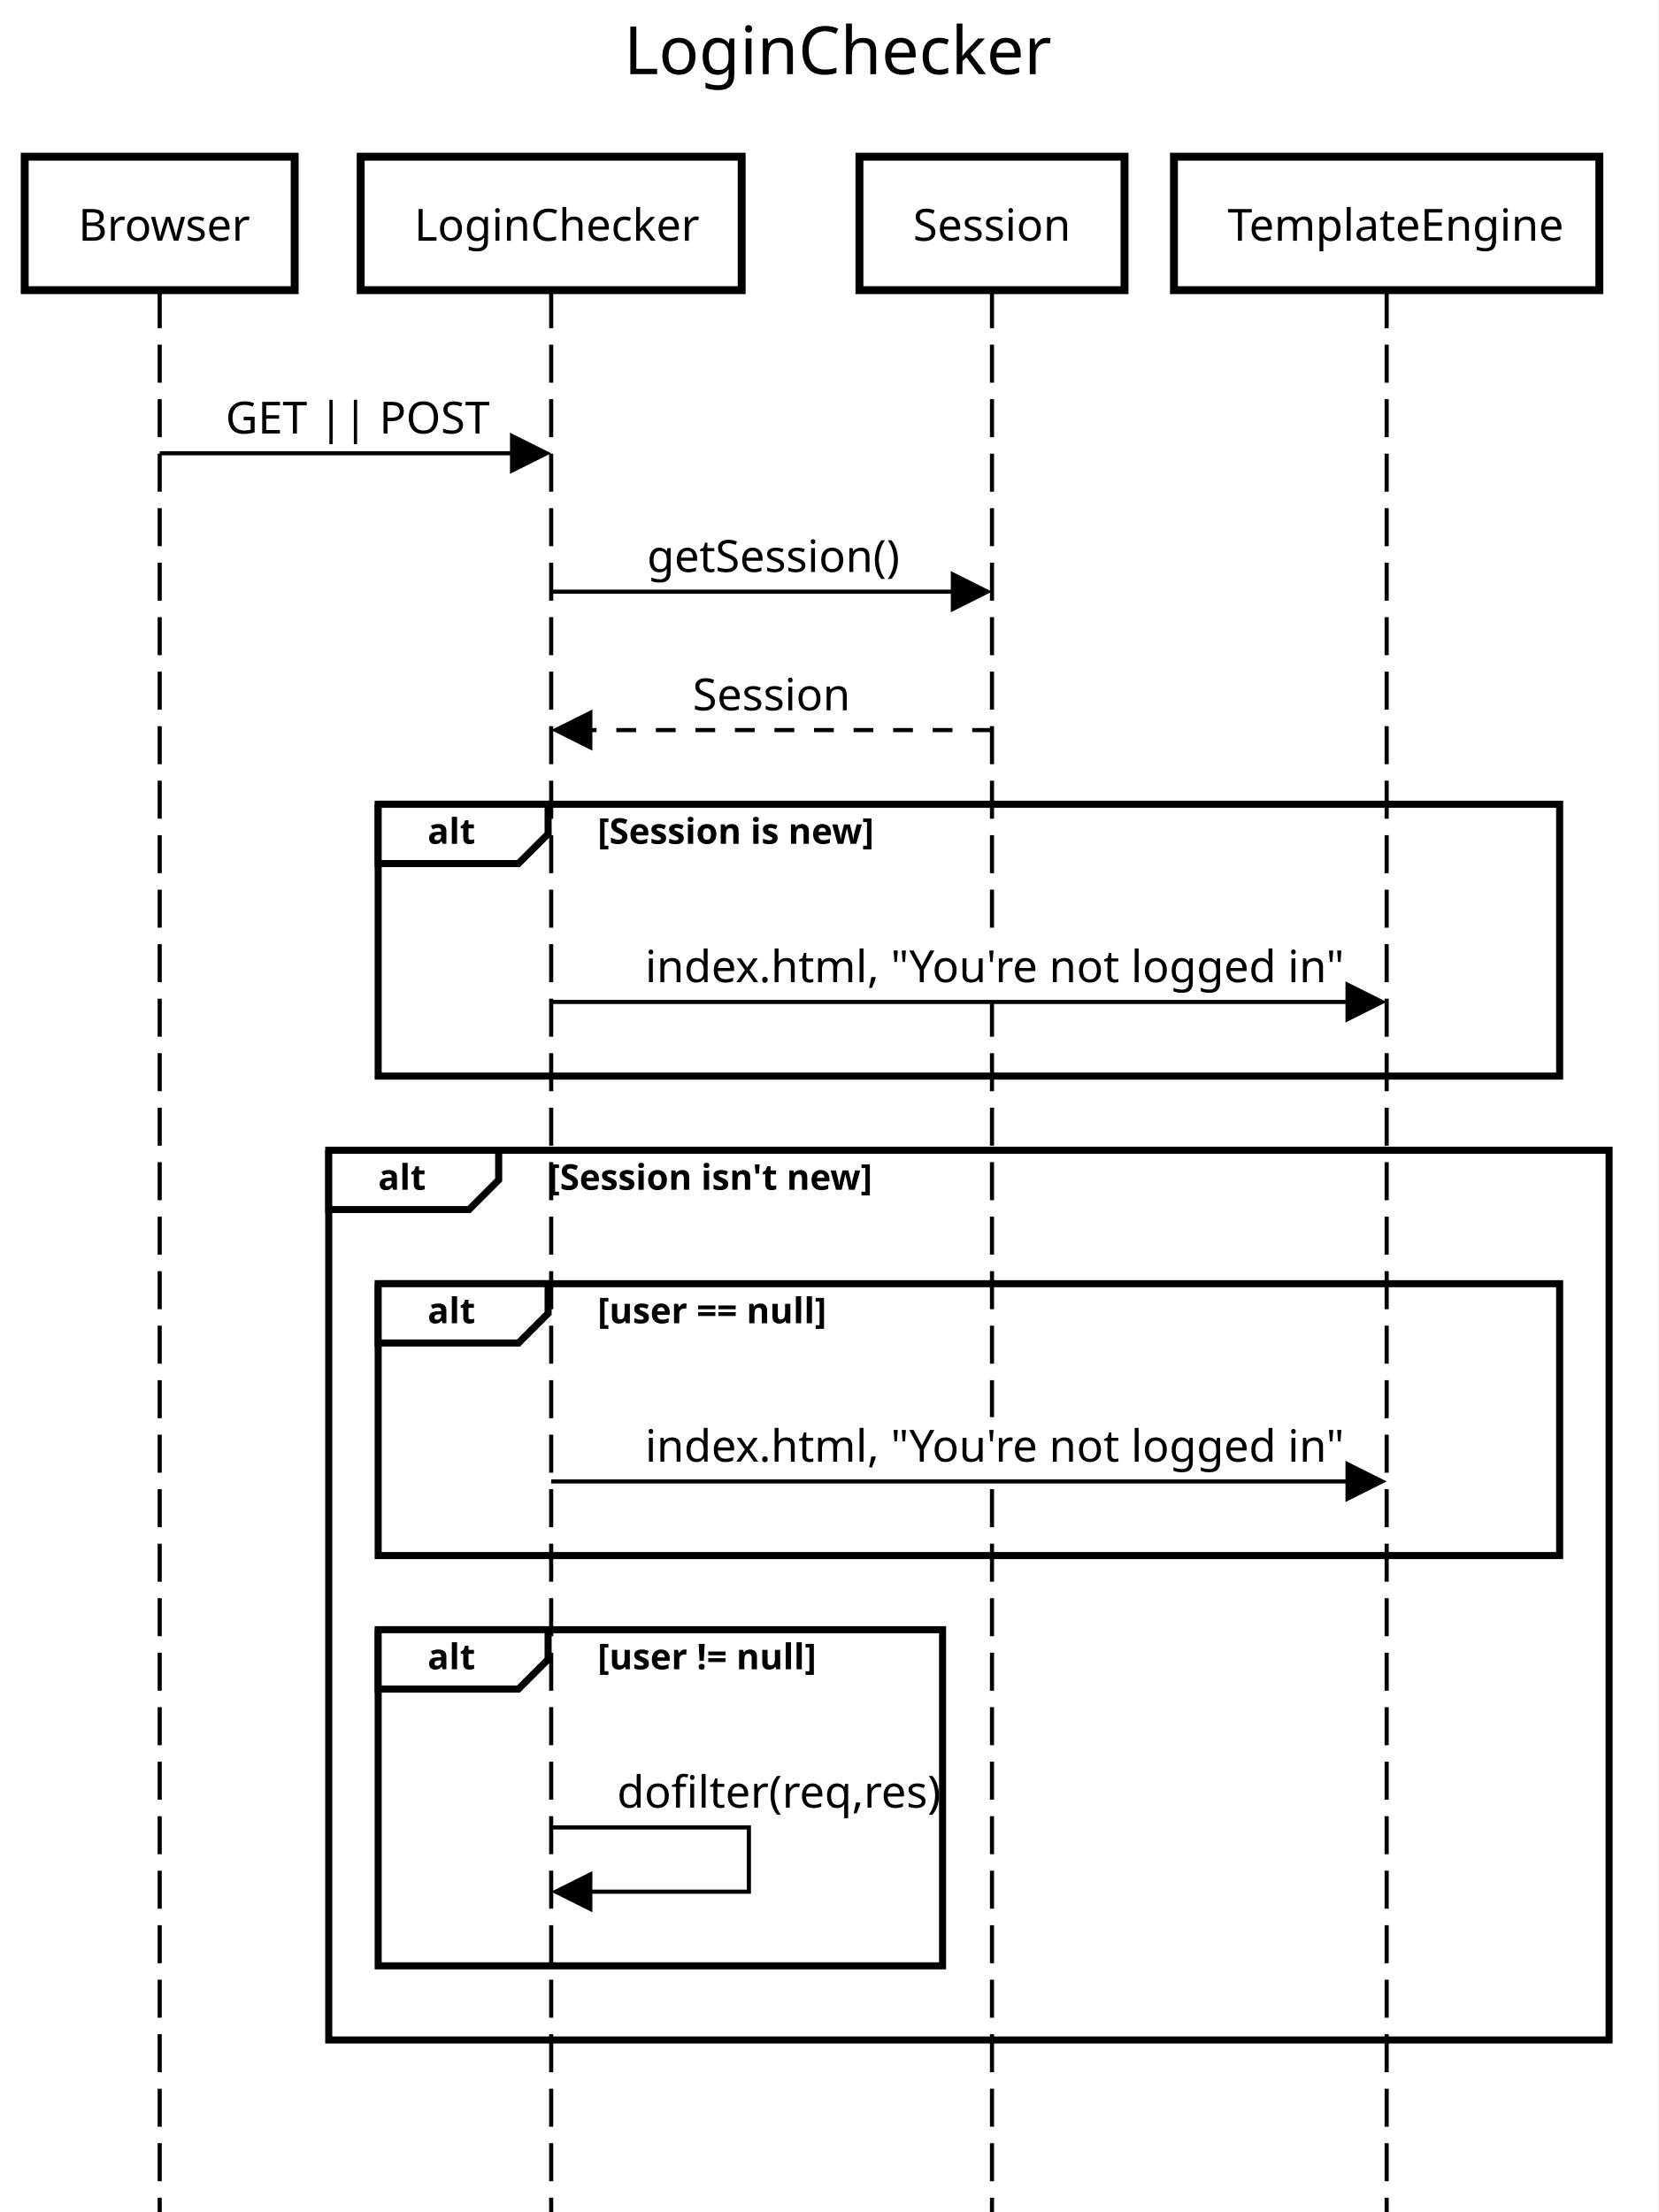
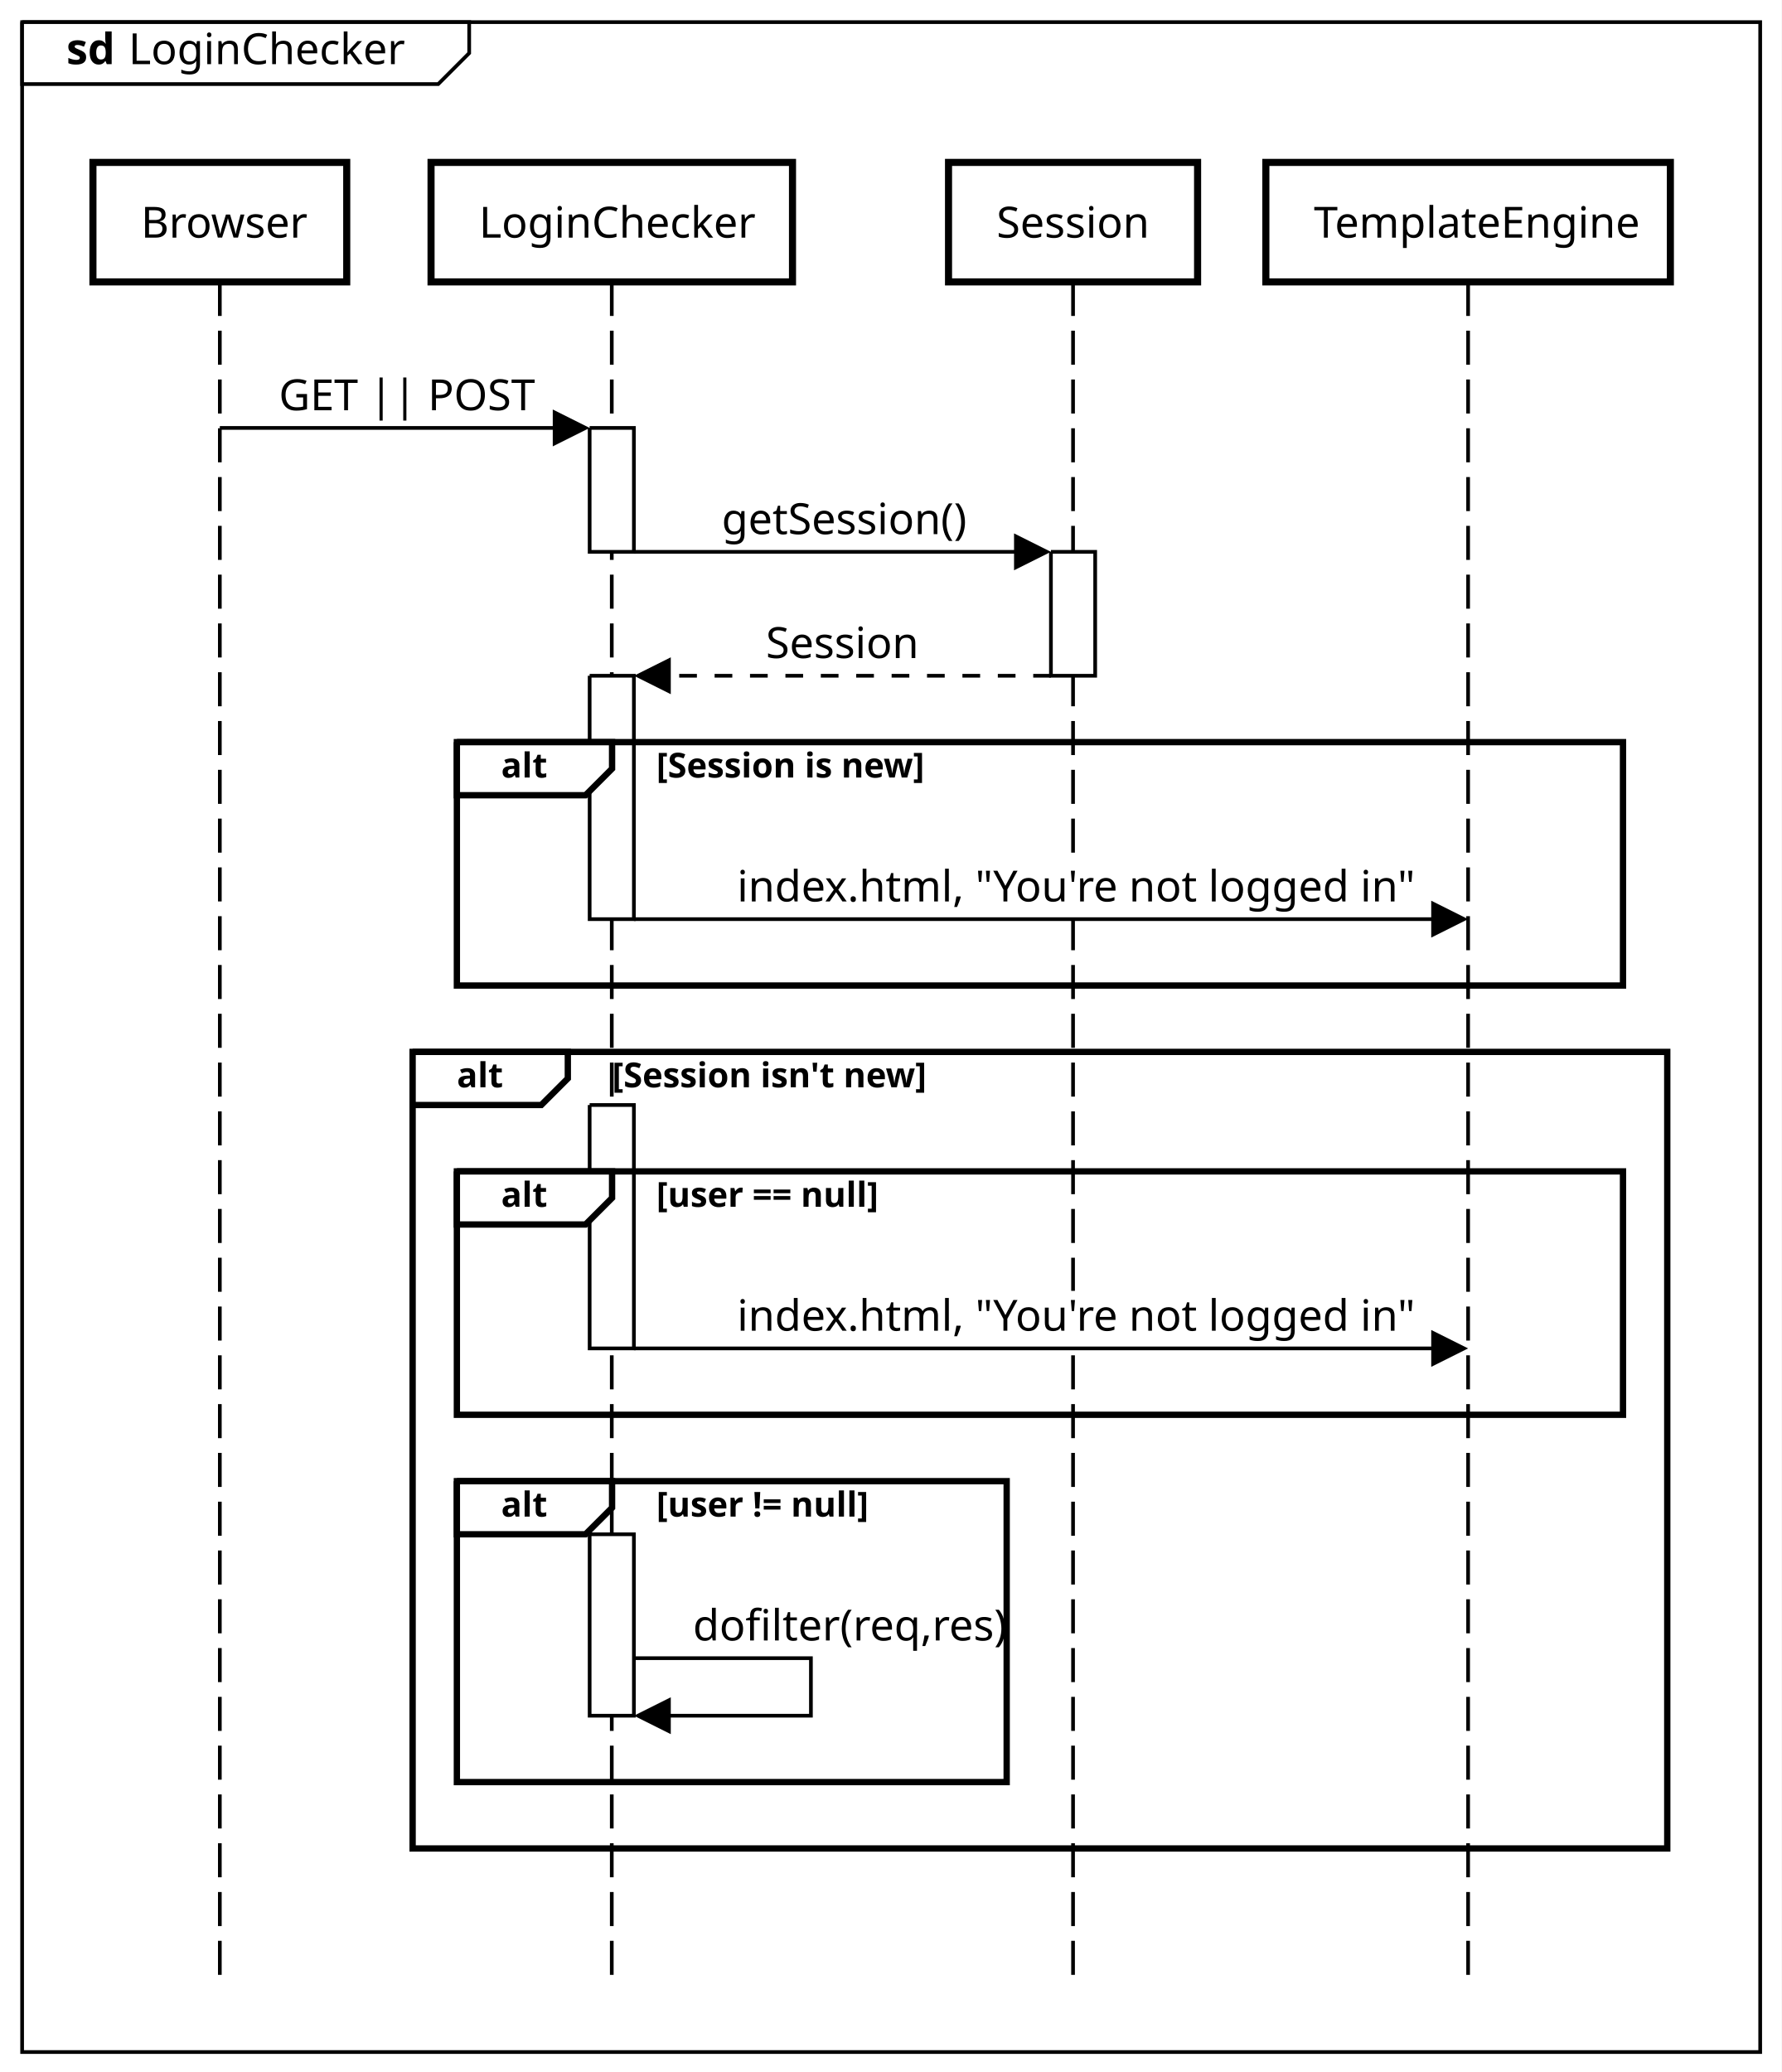
- <svg xmlns="http://www.w3.org/2000/svg" version="1.1" width="548" height="731">
+ <svg xmlns="http://www.w3.org/2000/svg" version="1.1" width="607" height="706">
  <defs />
  <g>
    <g />
    <g />
    <g />
    <g />
    <g />
    <g />
    <g>
-       <rect fill="white" stroke="none" x="0" y="0" width="548" height="731" />
-     </g>
-     <g>
-       <text fill="black" stroke="none" font-family="sans-serif" font-size="16.5pt" font-style="normal" font-weight="normal" text-decoration="normal" x="206.171" y="24.503" text-anchor="start" dominant-baseline="alphabetic" xml:space="preserve">LoginChecker</text>
+       <rect fill="white" stroke="none" x="0" y="0" width="607" height="706" />
    </g>
    <g />
    <g>
-       <path fill="none" stroke="black" paint-order="fill stroke markers" d=" M 52.774 95.888 L 52.774 731.327" stroke-miterlimit="10" stroke-width="1.361" stroke-dasharray="12.566,5.445" />
-       <path fill="none" stroke="black" paint-order="fill stroke markers" d=" M 182.147 95.888 L 182.147 731.327" stroke-miterlimit="10" stroke-width="1.361" stroke-dasharray="12.566,5.445" />
-       <path fill="none" stroke="black" paint-order="fill stroke markers" d=" M 327.821 95.888 L 327.821 731.327" stroke-miterlimit="10" stroke-width="1.361" stroke-dasharray="12.566,5.445" />
-       <path fill="none" stroke="black" paint-order="fill stroke markers" d=" M 458.248 95.888 L 458.248 731.327" stroke-miterlimit="10" stroke-width="1.361" stroke-dasharray="12.566,5.445" />
+       <path fill="none" stroke="black" paint-order="fill stroke markers" d=" M 74.901 96.051 L 74.901 675.071" stroke-miterlimit="10" stroke-width="1.257" stroke-dasharray="11.599,5.026" />
+       <path fill="none" stroke="black" paint-order="fill stroke markers" d=" M 208.441 96.051 L 208.441 675.071" stroke-miterlimit="10" stroke-width="1.257" stroke-dasharray="11.599,5.026" />
+       <path fill="none" stroke="black" paint-order="fill stroke markers" d=" M 365.609 96.051 L 365.609 675.071" stroke-miterlimit="10" stroke-width="1.257" stroke-dasharray="11.599,5.026" />
+       <path fill="none" stroke="black" paint-order="fill stroke markers" d=" M 500.212 96.051 L 500.212 675.071" stroke-miterlimit="10" stroke-width="1.257" stroke-dasharray="11.599,5.026" />
    </g>
    <g>
      <path fill="none" stroke="none" />
      <g>
-         <path fill="white" stroke="black" paint-order="fill stroke markers" d=" M 8.168 51.783 L 97.38 51.783 L 97.38 95.888 L 8.168 95.888 L 8.168 51.783 Z" stroke-miterlimit="10" stroke-width="2.614" stroke-dasharray="" />
+         <path fill="white" stroke="black" paint-order="fill stroke markers" d=" M 31.665 55.339 L 118.137 55.339 L 118.137 96.051 L 31.665 96.051 L 31.665 55.339 Z" stroke-miterlimit="10" stroke-width="2.413" stroke-dasharray="" />
      </g>
      <g>
        <g />
-         <text fill="black" stroke="none" font-family="sans-serif" font-size="11pt" font-style="normal" font-weight="normal" text-decoration="normal" x="25.891" y="79.552" text-anchor="start" dominant-baseline="alphabetic" xml:space="preserve">Browser</text>
+         <text fill="black" stroke="none" font-family="sans-serif" font-size="11pt" font-style="normal" font-weight="normal" text-decoration="normal" x="48.025" y="80.972" text-anchor="start" dominant-baseline="alphabetic" xml:space="preserve">Browser</text>
      </g>
      <path fill="none" stroke="none" />
      <g>
-         <path fill="white" stroke="black" paint-order="fill stroke markers" d=" M 119.194 51.783 L 245.1 51.783 L 245.1 95.888 L 119.194 95.888 L 119.194 51.783 Z" stroke-miterlimit="10" stroke-width="2.614" stroke-dasharray="" />
+         <path fill="white" stroke="black" paint-order="fill stroke markers" d=" M 146.863 55.339 L 270.019 55.339 L 270.019 96.051 L 146.863 96.051 L 146.863 55.339 Z" stroke-miterlimit="10" stroke-width="2.413" stroke-dasharray="" />
      </g>
      <g>
        <g />
-         <text fill="black" stroke="none" font-family="sans-serif" font-size="11pt" font-style="normal" font-weight="normal" text-decoration="normal" x="136.918" y="79.552" text-anchor="start" dominant-baseline="alphabetic" xml:space="preserve">LoginChecker</text>
+         <text fill="black" stroke="none" font-family="sans-serif" font-size="11pt" font-style="normal" font-weight="normal" text-decoration="normal" x="163.223" y="80.972" text-anchor="start" dominant-baseline="alphabetic" xml:space="preserve">LoginChecker</text>
      </g>
      <path fill="none" stroke="none" />
      <g>
-         <path fill="white" stroke="black" paint-order="fill stroke markers" d=" M 284.02 51.783 L 371.622 51.783 L 371.622 95.888 L 284.02 95.888 L 284.02 51.783 Z" stroke-miterlimit="10" stroke-width="2.614" stroke-dasharray="" />
+         <path fill="white" stroke="black" paint-order="fill stroke markers" d=" M 323.178 55.339 L 408.04 55.339 L 408.04 96.051 L 323.178 96.051 L 323.178 55.339 Z" stroke-miterlimit="10" stroke-width="2.413" stroke-dasharray="" />
      </g>
      <g>
        <g />
-         <text fill="black" stroke="none" font-family="sans-serif" font-size="11pt" font-style="normal" font-weight="normal" text-decoration="normal" x="301.744" y="79.552" text-anchor="start" dominant-baseline="alphabetic" xml:space="preserve">Session</text>
+         <text fill="black" stroke="none" font-family="sans-serif" font-size="11pt" font-style="normal" font-weight="normal" text-decoration="normal" x="339.538" y="80.972" text-anchor="start" dominant-baseline="alphabetic" xml:space="preserve">Session</text>
      </g>
      <path fill="none" stroke="none" />
      <g>
-         <path fill="white" stroke="black" paint-order="fill stroke markers" d=" M 387.958 51.783 L 528.537 51.783 L 528.537 95.888 L 387.958 95.888 L 387.958 51.783 Z" stroke-miterlimit="10" stroke-width="2.614" stroke-dasharray="" />
+         <path fill="white" stroke="black" paint-order="fill stroke markers" d=" M 431.299 55.339 L 569.125 55.339 L 569.125 96.051 L 431.299 96.051 L 431.299 55.339 Z" stroke-miterlimit="10" stroke-width="2.413" stroke-dasharray="" />
      </g>
      <g>
        <g />
-         <text fill="black" stroke="none" font-family="sans-serif" font-size="11pt" font-style="normal" font-weight="normal" text-decoration="normal" x="405.681" y="79.552" text-anchor="start" dominant-baseline="alphabetic" xml:space="preserve">TemplateEngine</text>
+         <text fill="black" stroke="none" font-family="sans-serif" font-size="11pt" font-style="normal" font-weight="normal" text-decoration="normal" x="447.659" y="80.972" text-anchor="start" dominant-baseline="alphabetic" xml:space="preserve">TemplateEngine</text>
      </g>
    </g>
    <g>
+       <path fill="white" stroke="black" paint-order="fill stroke markers" d=" M 200.902 145.811 L 215.98 145.811 L 215.98 188.031 L 200.902 188.031 L 200.902 145.811" stroke-miterlimit="10" stroke-width="1.257" stroke-dasharray="" />
+       <path fill="white" stroke="black" paint-order="fill stroke markers" d=" M 358.069 188.031 L 373.148 188.031 L 373.148 230.251 L 358.069 230.251 L 358.069 188.031" stroke-miterlimit="10" stroke-width="1.257" stroke-dasharray="" />
+       <path fill="white" stroke="black" paint-order="fill stroke markers" d=" M 200.902 230.251 L 215.98 230.251 L 215.98 313.184 L 200.902 313.184 L 200.902 230.251" stroke-miterlimit="10" stroke-width="1.257" stroke-dasharray="" />
+       <path fill="white" stroke="black" paint-order="fill stroke markers" d=" M 200.902 376.514 L 215.98 376.514 L 215.98 459.446 L 200.902 459.446 L 200.902 376.514" stroke-miterlimit="10" stroke-width="1.257" stroke-dasharray="" />
+       <path fill="white" stroke="black" paint-order="fill stroke markers" d=" M 200.902 522.777 L 215.98 522.777 L 215.98 584.599 L 200.902 584.599 L 200.902 522.777" stroke-miterlimit="10" stroke-width="1.257" stroke-dasharray="" />
+       <g>
+         <g />
+         <g />
+         <path fill="none" stroke="black" paint-order="fill stroke markers" d=" M 7.539 7.539 L 599.731 7.539 L 599.731 699.197 L 7.539 699.197 L 7.539 7.539 Z" stroke-miterlimit="10" stroke-width="1.257" stroke-dasharray="" />
+         <path fill="white" stroke="black" paint-order="fill stroke markers" d=" M 7.539 7.539 L 7.539 28.649 L 149.307 28.649 L 159.862 18.094 L 159.862 7.539 L 7.539 7.539" stroke-miterlimit="10" stroke-width="1.257" stroke-dasharray="" />
+         <text fill="black" stroke="none" font-family="sans-serif" font-size="11pt" font-style="normal" font-weight="bold" text-decoration="normal" x="22.618" y="21.864" text-anchor="start" dominant-baseline="alphabetic" xml:space="preserve">sd</text>
+         <text fill="black" stroke="none" font-family="sans-serif" font-size="11pt" font-style="normal" font-weight="normal" text-decoration="normal" x="43.794" y="21.864" text-anchor="start" dominant-baseline="alphabetic" xml:space="preserve">LoginChecker</text>
+       </g>
      <g>
        <g>
-           <rect fill="white" stroke="none" x="72.104" y="128.558" width="90.713" height="21.236" />
+           <rect fill="white" stroke="none" x="92.744" y="126.208" width="90.314" height="19.602" />
        </g>
-         <text fill="black" stroke="none" font-family="sans-serif" font-size="11pt" font-style="normal" font-weight="normal" text-decoration="normal" x="74.554" y="143.26" text-anchor="start" dominant-baseline="alphabetic" xml:space="preserve">GET || POST</text>
+         <text fill="black" stroke="none" font-family="sans-serif" font-size="11pt" font-style="normal" font-weight="normal" text-decoration="normal" x="95.006" y="139.779" text-anchor="start" dominant-baseline="alphabetic" xml:space="preserve">GET || POST</text>
      </g>
      <g>
-         <path fill="none" stroke="black" paint-order="fill stroke markers" d=" M 52.774 149.794 L 168.698 149.794" stroke-miterlimit="10" stroke-width="1.361" stroke-dasharray="" />
-         <g transform="translate(182.1469,149.7938) translate(-182.1469,-149.7938)">
-           <path fill="black" stroke="none" paint-order="stroke fill markers" d=" M 168.534 142.987 L 182.147 149.794 L 168.534 156.6 Z" />
+         <path fill="none" stroke="black" paint-order="fill stroke markers" d=" M 74.901 145.811 L 188.487 145.811" stroke-miterlimit="10" stroke-width="1.257" stroke-dasharray="" />
+         <g transform="translate(200.9016,145.8105) translate(-200.9016,-145.8105)">
+           <path fill="black" stroke="none" paint-order="stroke fill markers" d=" M 188.336 139.528 L 200.902 145.811 L 188.336 152.093 Z" />
        </g>
      </g>
      <g>
        <g>
-           <rect fill="white" stroke="none" x="211.385" y="174.297" width="87.198" height="21.236" />
+           <rect fill="white" stroke="none" x="243.625" y="168.429" width="86.8" height="19.602" />
        </g>
-         <text fill="black" stroke="none" font-family="sans-serif" font-size="11pt" font-style="normal" font-weight="normal" text-decoration="normal" x="213.835" y="188.998" text-anchor="start" dominant-baseline="alphabetic" xml:space="preserve">getSession()</text>
+         <text fill="black" stroke="none" font-family="sans-serif" font-size="11pt" font-style="normal" font-weight="normal" text-decoration="normal" x="245.886" y="181.999" text-anchor="start" dominant-baseline="alphabetic" xml:space="preserve">getSession()</text>
      </g>
      <g>
-         <path fill="none" stroke="black" paint-order="fill stroke markers" d=" M 182.147 195.532 L 314.372 195.532" stroke-miterlimit="10" stroke-width="1.361" stroke-dasharray="" />
-         <g transform="translate(327.8214,195.5324) translate(-327.8214,-195.5324)">
-           <path fill="black" stroke="none" paint-order="stroke fill markers" d=" M 314.209 188.726 L 327.821 195.532 L 314.209 202.339 Z" />
+         <path fill="none" stroke="black" paint-order="fill stroke markers" d=" M 215.98 188.031 L 345.655 188.031" stroke-miterlimit="10" stroke-width="1.257" stroke-dasharray="" />
+         <g transform="translate(358.0693,188.0308) translate(-358.0693,-188.0308)">
+           <path fill="black" stroke="none" paint-order="stroke fill markers" d=" M 345.504 181.748 L 358.069 188.031 L 345.504 194.314 Z" />
        </g>
      </g>
      <g>
        <g>
-           <rect fill="white" stroke="none" x="226.457" y="220.035" width="57.055" height="21.236" />
+           <rect fill="white" stroke="none" x="258.692" y="210.649" width="56.665" height="19.602" />
        </g>
-         <text fill="black" stroke="none" font-family="sans-serif" font-size="11pt" font-style="normal" font-weight="normal" text-decoration="normal" x="228.907" y="234.737" text-anchor="start" dominant-baseline="alphabetic" xml:space="preserve">Session</text>
+         <text fill="black" stroke="none" font-family="sans-serif" font-size="11pt" font-style="normal" font-weight="normal" text-decoration="normal" x="260.954" y="224.22" text-anchor="start" dominant-baseline="alphabetic" xml:space="preserve">Session</text>
      </g>
      <g>
-         <path fill="none" stroke="black" paint-order="fill stroke markers" d=" M 327.821 241.271 L 195.596 241.271" stroke-miterlimit="10" stroke-width="1.361" stroke-dasharray="6.534" />
-         <g transform="translate(182.1469,241.271) translate(-182.1469,-241.271)">
-           <path fill="black" stroke="none" paint-order="stroke fill markers" d=" M 195.76 234.465 L 182.147 241.271 L 195.76 248.077 Z" />
+         <path fill="none" stroke="black" paint-order="fill stroke markers" d=" M 358.069 230.251 L 228.395 230.251" stroke-miterlimit="10" stroke-width="1.257" stroke-dasharray="6.031" />
+         <g transform="translate(215.9802,230.251) translate(-215.9802,-230.251)">
+           <path fill="black" stroke="none" paint-order="stroke fill markers" d=" M 228.546 223.968 L 215.98 230.251 L 228.546 236.534 Z" />
        </g>
      </g>
      <g>
        <g>
-           <rect fill="white" stroke="none" x="210.761" y="309.879" width="218.873" height="21.236" />
+           <rect fill="white" stroke="none" x="248.875" y="293.581" width="218.442" height="19.602" />
        </g>
-         <text fill="black" stroke="none" font-family="sans-serif" font-size="11pt" font-style="normal" font-weight="normal" text-decoration="normal" x="213.211" y="324.58" text-anchor="start" dominant-baseline="alphabetic" xml:space="preserve">index.html, "You're not logged in"</text>
+         <text fill="black" stroke="none" font-family="sans-serif" font-size="11pt" font-style="normal" font-weight="normal" text-decoration="normal" x="251.137" y="307.152" text-anchor="start" dominant-baseline="alphabetic" xml:space="preserve">index.html, "You're not logged in"</text>
      </g>
      <g>
-         <path fill="none" stroke="black" paint-order="fill stroke markers" d=" M 182.147 331.115 L 444.798 331.115" stroke-miterlimit="10" stroke-width="1.361" stroke-dasharray="" />
-         <g transform="translate(458.2475,331.1146) translate(-458.2475,-331.1146)">
-           <path fill="black" stroke="none" paint-order="stroke fill markers" d=" M 444.635 324.308 L 458.248 331.115 L 444.635 337.921 Z" />
+         <path fill="none" stroke="black" paint-order="fill stroke markers" d=" M 215.98 313.184 L 487.797 313.184" stroke-miterlimit="10" stroke-width="1.257" stroke-dasharray="" />
+         <g transform="translate(500.2118,313.1835) translate(-500.2118,-313.1835)">
+           <path fill="black" stroke="none" paint-order="stroke fill markers" d=" M 487.646 306.901 L 500.212 313.184 L 487.646 319.466 Z" />
        </g>
      </g>
      <g>
        <g>
-           <rect fill="white" stroke="none" x="210.761" y="468.33" width="218.873" height="21.236" />
+           <rect fill="white" stroke="none" x="248.875" y="439.844" width="218.442" height="19.602" />
        </g>
-         <text fill="black" stroke="none" font-family="sans-serif" font-size="11pt" font-style="normal" font-weight="normal" text-decoration="normal" x="213.211" y="483.032" text-anchor="start" dominant-baseline="alphabetic" xml:space="preserve">index.html, "You're not logged in"</text>
+         <text fill="black" stroke="none" font-family="sans-serif" font-size="11pt" font-style="normal" font-weight="normal" text-decoration="normal" x="251.137" y="453.415" text-anchor="start" dominant-baseline="alphabetic" xml:space="preserve">index.html, "You're not logged in"</text>
      </g>
      <g>
-         <path fill="none" stroke="black" paint-order="fill stroke markers" d=" M 182.147 489.566 L 444.798 489.566" stroke-miterlimit="10" stroke-width="1.361" stroke-dasharray="" />
-         <g transform="translate(458.2475,489.566) translate(-458.2475,-489.566)">
-           <path fill="black" stroke="none" paint-order="stroke fill markers" d=" M 444.635 482.76 L 458.248 489.566 L 444.635 496.372 Z" />
+         <path fill="none" stroke="black" paint-order="fill stroke markers" d=" M 215.98 459.446 L 487.797 459.446" stroke-miterlimit="10" stroke-width="1.257" stroke-dasharray="" />
+         <g transform="translate(500.2118,459.4464) translate(-500.2118,-459.4464)">
+           <path fill="black" stroke="none" paint-order="stroke fill markers" d=" M 487.646 453.164 L 500.212 459.446 L 487.646 465.729 Z" />
        </g>
      </g>
      <g>
        <g>
-           <rect fill="white" stroke="none" x="201.477" y="582.677" width="104.292" height="21.236" />
+           <rect fill="white" stroke="none" x="233.823" y="545.395" width="103.89" height="19.602" />
        </g>
-         <text fill="black" stroke="none" font-family="sans-serif" font-size="11pt" font-style="normal" font-weight="normal" text-decoration="normal" x="203.927" y="597.378" text-anchor="start" dominant-baseline="alphabetic" xml:space="preserve">dofilter(req,res)</text>
+         <text fill="black" stroke="none" font-family="sans-serif" font-size="11pt" font-style="normal" font-weight="normal" text-decoration="normal" x="236.085" y="558.966" text-anchor="start" dominant-baseline="alphabetic" xml:space="preserve">dofilter(req,res)</text>
      </g>
      <g>
-         <path fill="none" stroke="black" paint-order="fill stroke markers" d=" M 182.147 603.912 L 247.488 603.912 L 247.488 625.148 L 195.596 625.148" stroke-miterlimit="10" stroke-width="1.361" stroke-dasharray="" />
-         <g transform="translate(182.1469,625.1482) translate(-182.1469,-625.1482)">
-           <path fill="black" stroke="none" paint-order="stroke fill markers" d=" M 195.76 618.342 L 182.147 625.148 L 195.76 631.955 Z" />
+         <path fill="none" stroke="black" paint-order="fill stroke markers" d=" M 215.98 564.997 L 276.295 564.997 L 276.295 584.599 L 228.395 584.599" stroke-miterlimit="10" stroke-width="1.257" stroke-dasharray="" />
+         <g transform="translate(215.9802,584.5992) translate(-215.9802,-584.5992)">
+           <path fill="black" stroke="none" paint-order="stroke fill markers" d=" M 228.546 578.316 L 215.98 584.599 L 228.546 590.882 Z" />
        </g>
      </g>
      <g>
        <g />
-         <path fill="none" stroke="black" paint-order="fill stroke markers" d=" M 124.974 265.774 L 515.421 265.774 L 515.421 355.617 L 124.974 355.617 L 124.974 265.774 Z" stroke-miterlimit="10" stroke-width="2.334" stroke-dasharray="" />
-         <path fill="white" stroke="black" paint-order="fill stroke markers" d=" M 124.974 265.774 L 124.974 285.376 L 171.333 285.376 L 181.134 275.575 L 181.134 265.774 L 124.974 265.774" stroke-miterlimit="10" stroke-width="2.334" stroke-dasharray="" />
-         <text fill="black" stroke="none" font-family="sans-serif" font-size="8.8pt" font-style="normal" font-weight="bold" text-decoration="normal" x="141.309" y="278.842" text-anchor="start" dominant-baseline="alphabetic" xml:space="preserve">alt</text>
-         <text fill="black" stroke="none" font-family="sans-serif" font-size="8.8pt" font-style="normal" font-weight="bold" text-decoration="normal" x="197.469" y="278.842" text-anchor="start" dominant-baseline="alphabetic" xml:space="preserve">[Session is new]</text>
+         <path fill="none" stroke="black" paint-order="fill stroke markers" d=" M 155.666 252.869 L 552.987 252.869 L 552.987 335.802 L 155.666 335.802 L 155.666 252.869 Z" stroke-miterlimit="10" stroke-width="2.154" stroke-dasharray="" />
+         <path fill="white" stroke="black" paint-order="fill stroke markers" d=" M 155.666 252.869 L 155.666 270.963 L 199.499 270.963 L 208.546 261.916 L 208.546 252.869 L 155.666 252.869" stroke-miterlimit="10" stroke-width="2.154" stroke-dasharray="" />
+         <text fill="black" stroke="none" font-family="sans-serif" font-size="8.8pt" font-style="normal" font-weight="bold" text-decoration="normal" x="170.744" y="264.932" text-anchor="start" dominant-baseline="alphabetic" xml:space="preserve">alt</text>
+         <text fill="black" stroke="none" font-family="sans-serif" font-size="8.8pt" font-style="normal" font-weight="bold" text-decoration="normal" x="223.624" y="264.932" text-anchor="start" dominant-baseline="alphabetic" xml:space="preserve">[Session is new]</text>
      </g>
      <g>
        <g />
-         <path fill="none" stroke="black" paint-order="fill stroke markers" d=" M 108.638 380.12 L 531.756 380.12 L 531.756 674.154 L 108.638 674.154 L 108.638 380.12 Z" stroke-miterlimit="10" stroke-width="2.334" stroke-dasharray="" />
-         <path fill="white" stroke="black" paint-order="fill stroke markers" d=" M 108.638 380.12 L 108.638 399.722 L 154.998 399.722 L 164.799 389.921 L 164.799 380.12 L 108.638 380.12" stroke-miterlimit="10" stroke-width="2.334" stroke-dasharray="" />
-         <text fill="black" stroke="none" font-family="sans-serif" font-size="8.8pt" font-style="normal" font-weight="bold" text-decoration="normal" x="124.974" y="393.188" text-anchor="start" dominant-baseline="alphabetic" xml:space="preserve">alt</text>
-         <text fill="black" stroke="none" font-family="sans-serif" font-size="8.8pt" font-style="normal" font-weight="bold" text-decoration="normal" x="181.134" y="393.188" text-anchor="start" dominant-baseline="alphabetic" xml:space="preserve">[Session isn't new]</text>
+         <path fill="none" stroke="black" paint-order="fill stroke markers" d=" M 140.587 358.419 L 568.066 358.419 L 568.066 629.835 L 140.587 629.835 L 140.587 358.419 Z" stroke-miterlimit="10" stroke-width="2.154" stroke-dasharray="" />
+         <path fill="white" stroke="black" paint-order="fill stroke markers" d=" M 140.587 358.419 L 140.587 376.514 L 184.42 376.514 L 193.467 367.467 L 193.467 358.419 L 140.587 358.419" stroke-miterlimit="10" stroke-width="2.154" stroke-dasharray="" />
+         <text fill="black" stroke="none" font-family="sans-serif" font-size="8.8pt" font-style="normal" font-weight="bold" text-decoration="normal" x="155.666" y="370.482" text-anchor="start" dominant-baseline="alphabetic" xml:space="preserve">alt</text>
+         <text fill="black" stroke="none" font-family="sans-serif" font-size="8.8pt" font-style="normal" font-weight="bold" text-decoration="normal" x="208.546" y="370.482" text-anchor="start" dominant-baseline="alphabetic" xml:space="preserve">[Session isn't new]</text>
      </g>
      <g>
        <g />
-         <path fill="none" stroke="black" paint-order="fill stroke markers" d=" M 124.974 424.225 L 515.421 424.225 L 515.421 514.069 L 124.974 514.069 L 124.974 424.225 Z" stroke-miterlimit="10" stroke-width="2.334" stroke-dasharray="" />
-         <path fill="white" stroke="black" paint-order="fill stroke markers" d=" M 124.974 424.225 L 124.974 443.827 L 171.333 443.827 L 181.134 434.026 L 181.134 424.225 L 124.974 424.225" stroke-miterlimit="10" stroke-width="2.334" stroke-dasharray="" />
-         <text fill="black" stroke="none" font-family="sans-serif" font-size="8.8pt" font-style="normal" font-weight="bold" text-decoration="normal" x="141.309" y="437.293" text-anchor="start" dominant-baseline="alphabetic" xml:space="preserve">alt</text>
-         <text fill="black" stroke="none" font-family="sans-serif" font-size="8.8pt" font-style="normal" font-weight="bold" text-decoration="normal" x="197.469" y="437.293" text-anchor="start" dominant-baseline="alphabetic" xml:space="preserve">[user == null]</text>
+         <path fill="none" stroke="black" paint-order="fill stroke markers" d=" M 155.666 399.132 L 552.987 399.132 L 552.987 482.064 L 155.666 482.064 L 155.666 399.132 Z" stroke-miterlimit="10" stroke-width="2.154" stroke-dasharray="" />
+         <path fill="white" stroke="black" paint-order="fill stroke markers" d=" M 155.666 399.132 L 155.666 417.226 L 199.499 417.226 L 208.546 408.179 L 208.546 399.132 L 155.666 399.132" stroke-miterlimit="10" stroke-width="2.154" stroke-dasharray="" />
+         <text fill="black" stroke="none" font-family="sans-serif" font-size="8.8pt" font-style="normal" font-weight="bold" text-decoration="normal" x="170.744" y="411.195" text-anchor="start" dominant-baseline="alphabetic" xml:space="preserve">alt</text>
+         <text fill="black" stroke="none" font-family="sans-serif" font-size="8.8pt" font-style="normal" font-weight="bold" text-decoration="normal" x="223.624" y="411.195" text-anchor="start" dominant-baseline="alphabetic" xml:space="preserve">[user == null]</text>
      </g>
      <g>
        <g />
-         <path fill="none" stroke="black" paint-order="fill stroke markers" d=" M 124.974 538.572 L 311.486 538.572 L 311.486 649.651 L 124.974 649.651 L 124.974 538.572 Z" stroke-miterlimit="10" stroke-width="2.334" stroke-dasharray="" />
-         <path fill="white" stroke="black" paint-order="fill stroke markers" d=" M 124.974 538.572 L 124.974 558.174 L 171.333 558.174 L 181.134 548.373 L 181.134 538.572 L 124.974 538.572" stroke-miterlimit="10" stroke-width="2.334" stroke-dasharray="" />
-         <text fill="black" stroke="none" font-family="sans-serif" font-size="8.8pt" font-style="normal" font-weight="bold" text-decoration="normal" x="141.309" y="551.64" text-anchor="start" dominant-baseline="alphabetic" xml:space="preserve">alt</text>
-         <text fill="black" stroke="none" font-family="sans-serif" font-size="8.8pt" font-style="normal" font-weight="bold" text-decoration="normal" x="197.469" y="551.64" text-anchor="start" dominant-baseline="alphabetic" xml:space="preserve">[user != null]</text>
+         <path fill="none" stroke="black" paint-order="fill stroke markers" d=" M 155.666 504.682 L 342.991 504.682 L 342.991 607.217 L 155.666 607.217 L 155.666 504.682 Z" stroke-miterlimit="10" stroke-width="2.154" stroke-dasharray="" />
+         <path fill="white" stroke="black" paint-order="fill stroke markers" d=" M 155.666 504.682 L 155.666 522.777 L 199.499 522.777 L 208.546 513.73 L 208.546 504.682 L 155.666 504.682" stroke-miterlimit="10" stroke-width="2.154" stroke-dasharray="" />
+         <text fill="black" stroke="none" font-family="sans-serif" font-size="8.8pt" font-style="normal" font-weight="bold" text-decoration="normal" x="170.744" y="516.745" text-anchor="start" dominant-baseline="alphabetic" xml:space="preserve">alt</text>
+         <text fill="black" stroke="none" font-family="sans-serif" font-size="8.8pt" font-style="normal" font-weight="bold" text-decoration="normal" x="223.624" y="516.745" text-anchor="start" dominant-baseline="alphabetic" xml:space="preserve">[user != null]</text>
      </g>
    </g>
    <g />
    <g />
    <g />
    <g />
  </g>
</svg>
